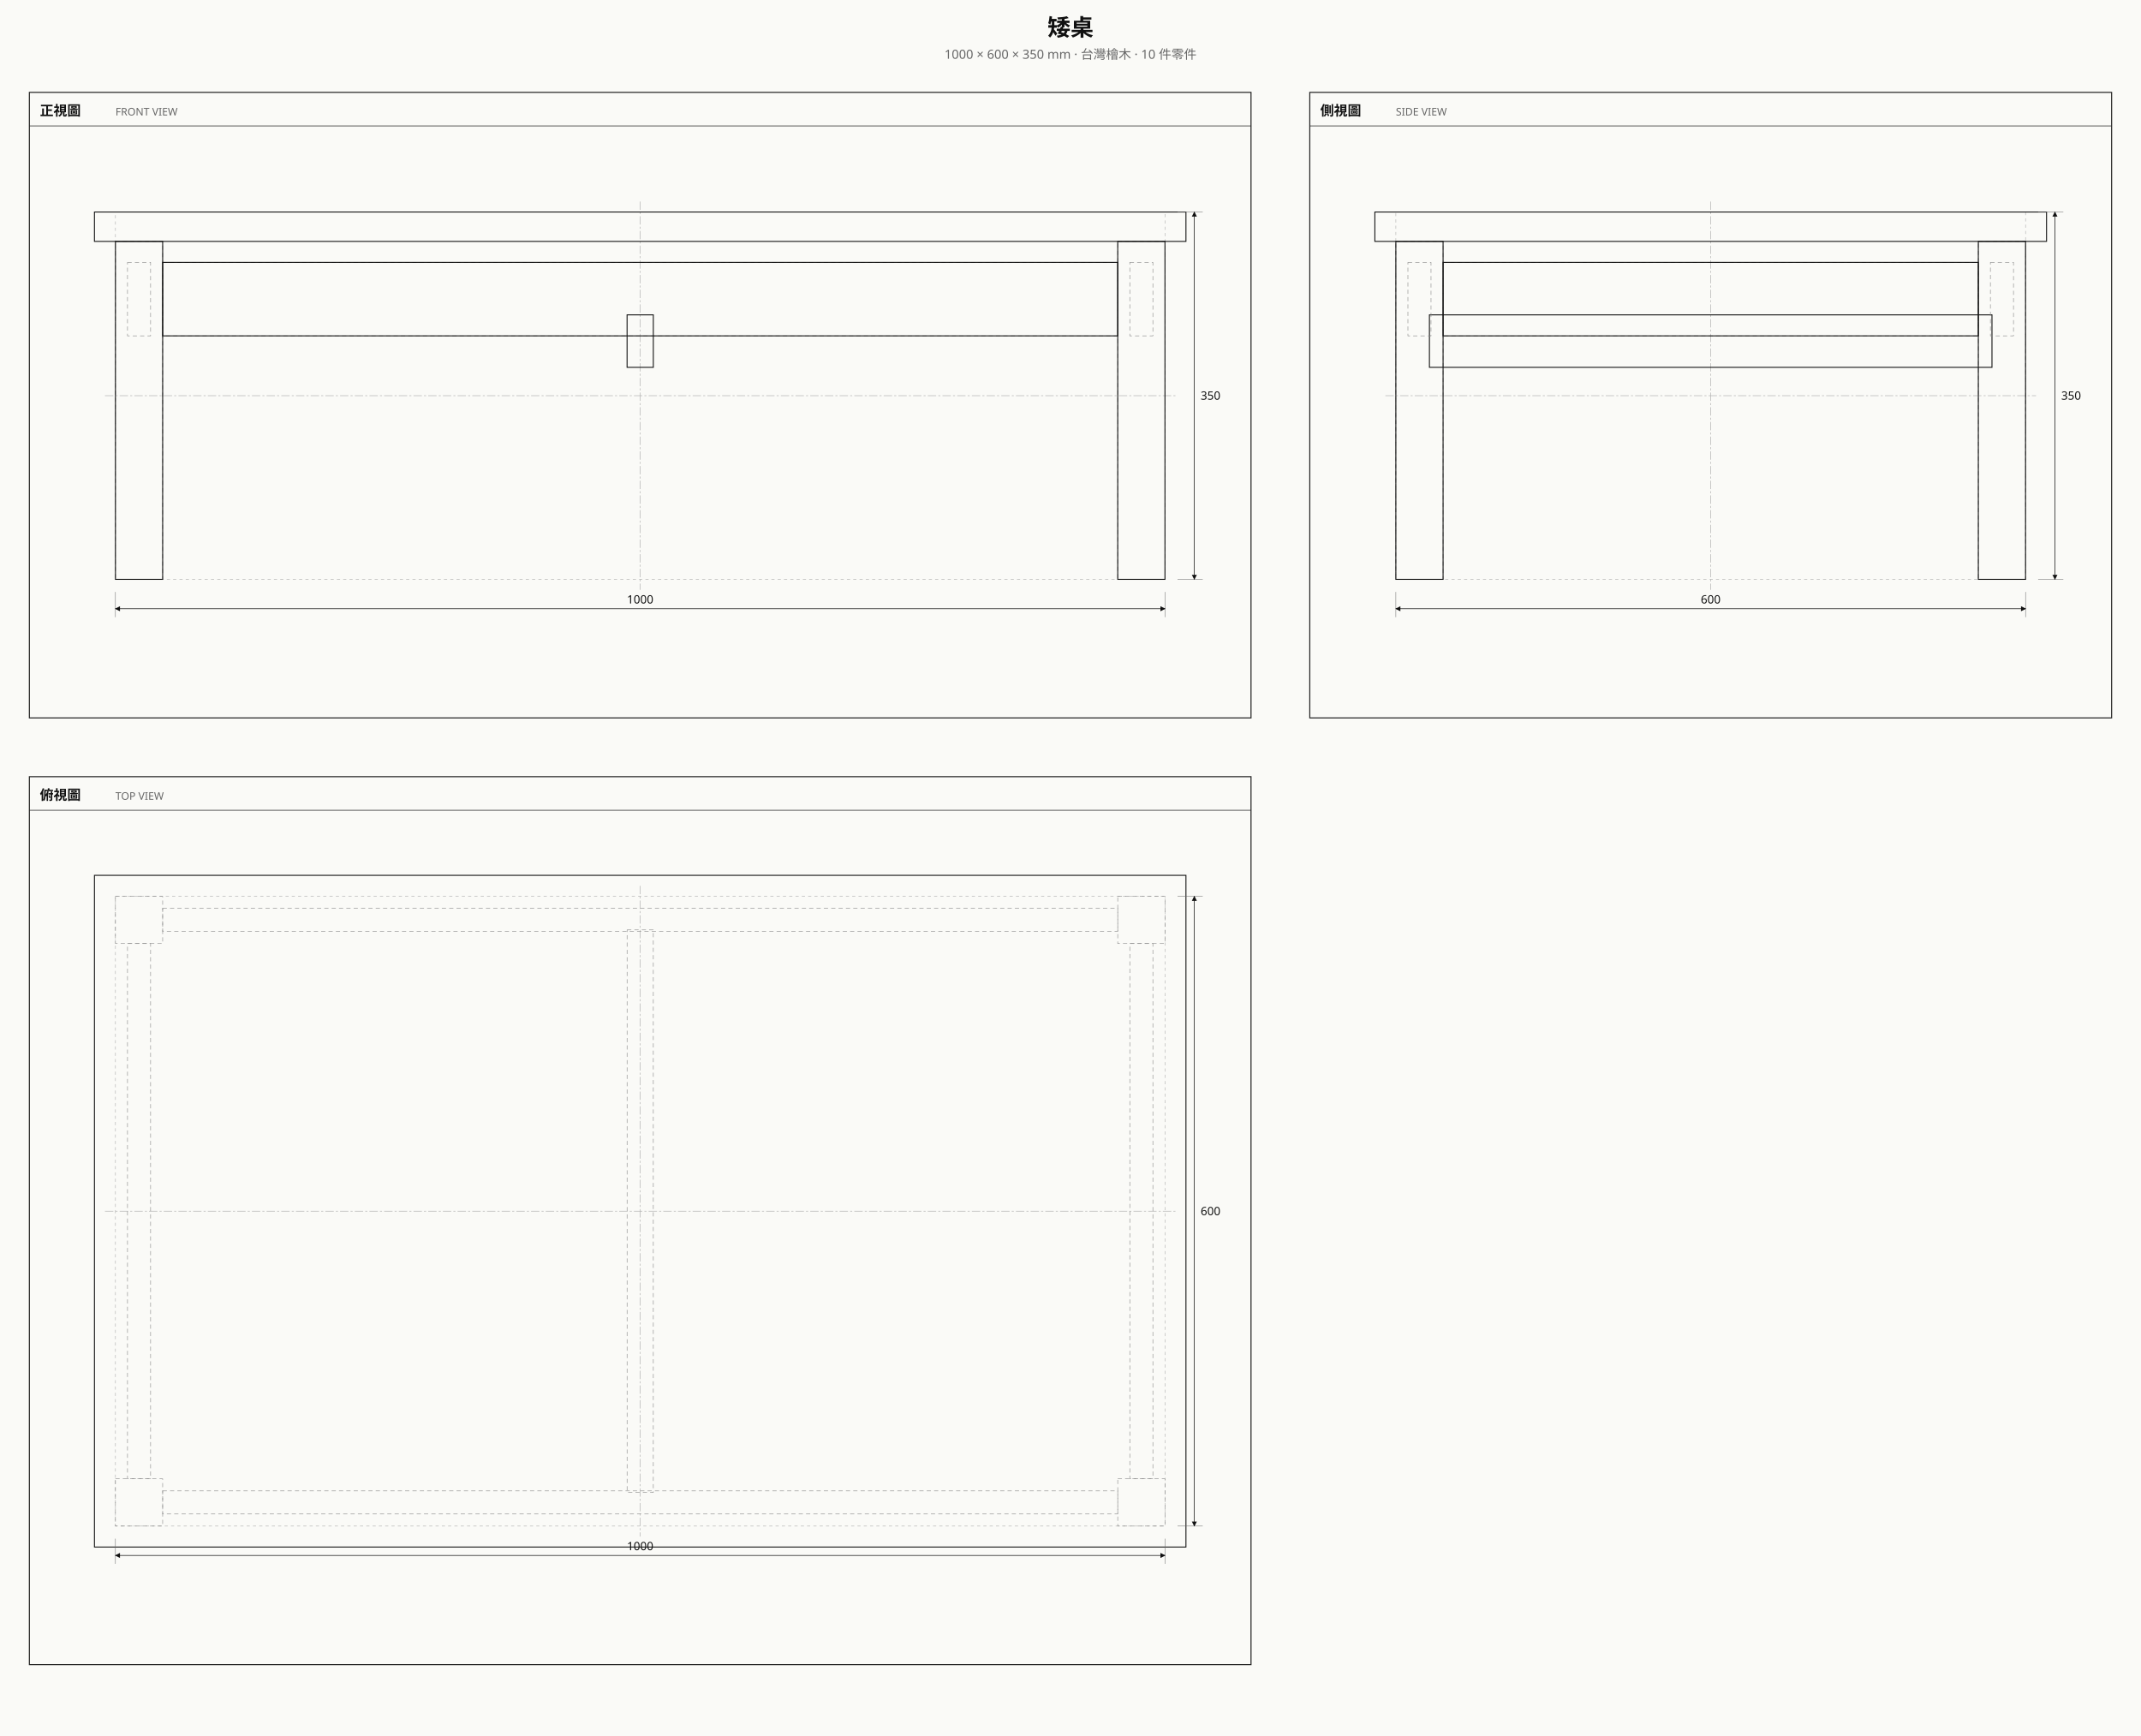
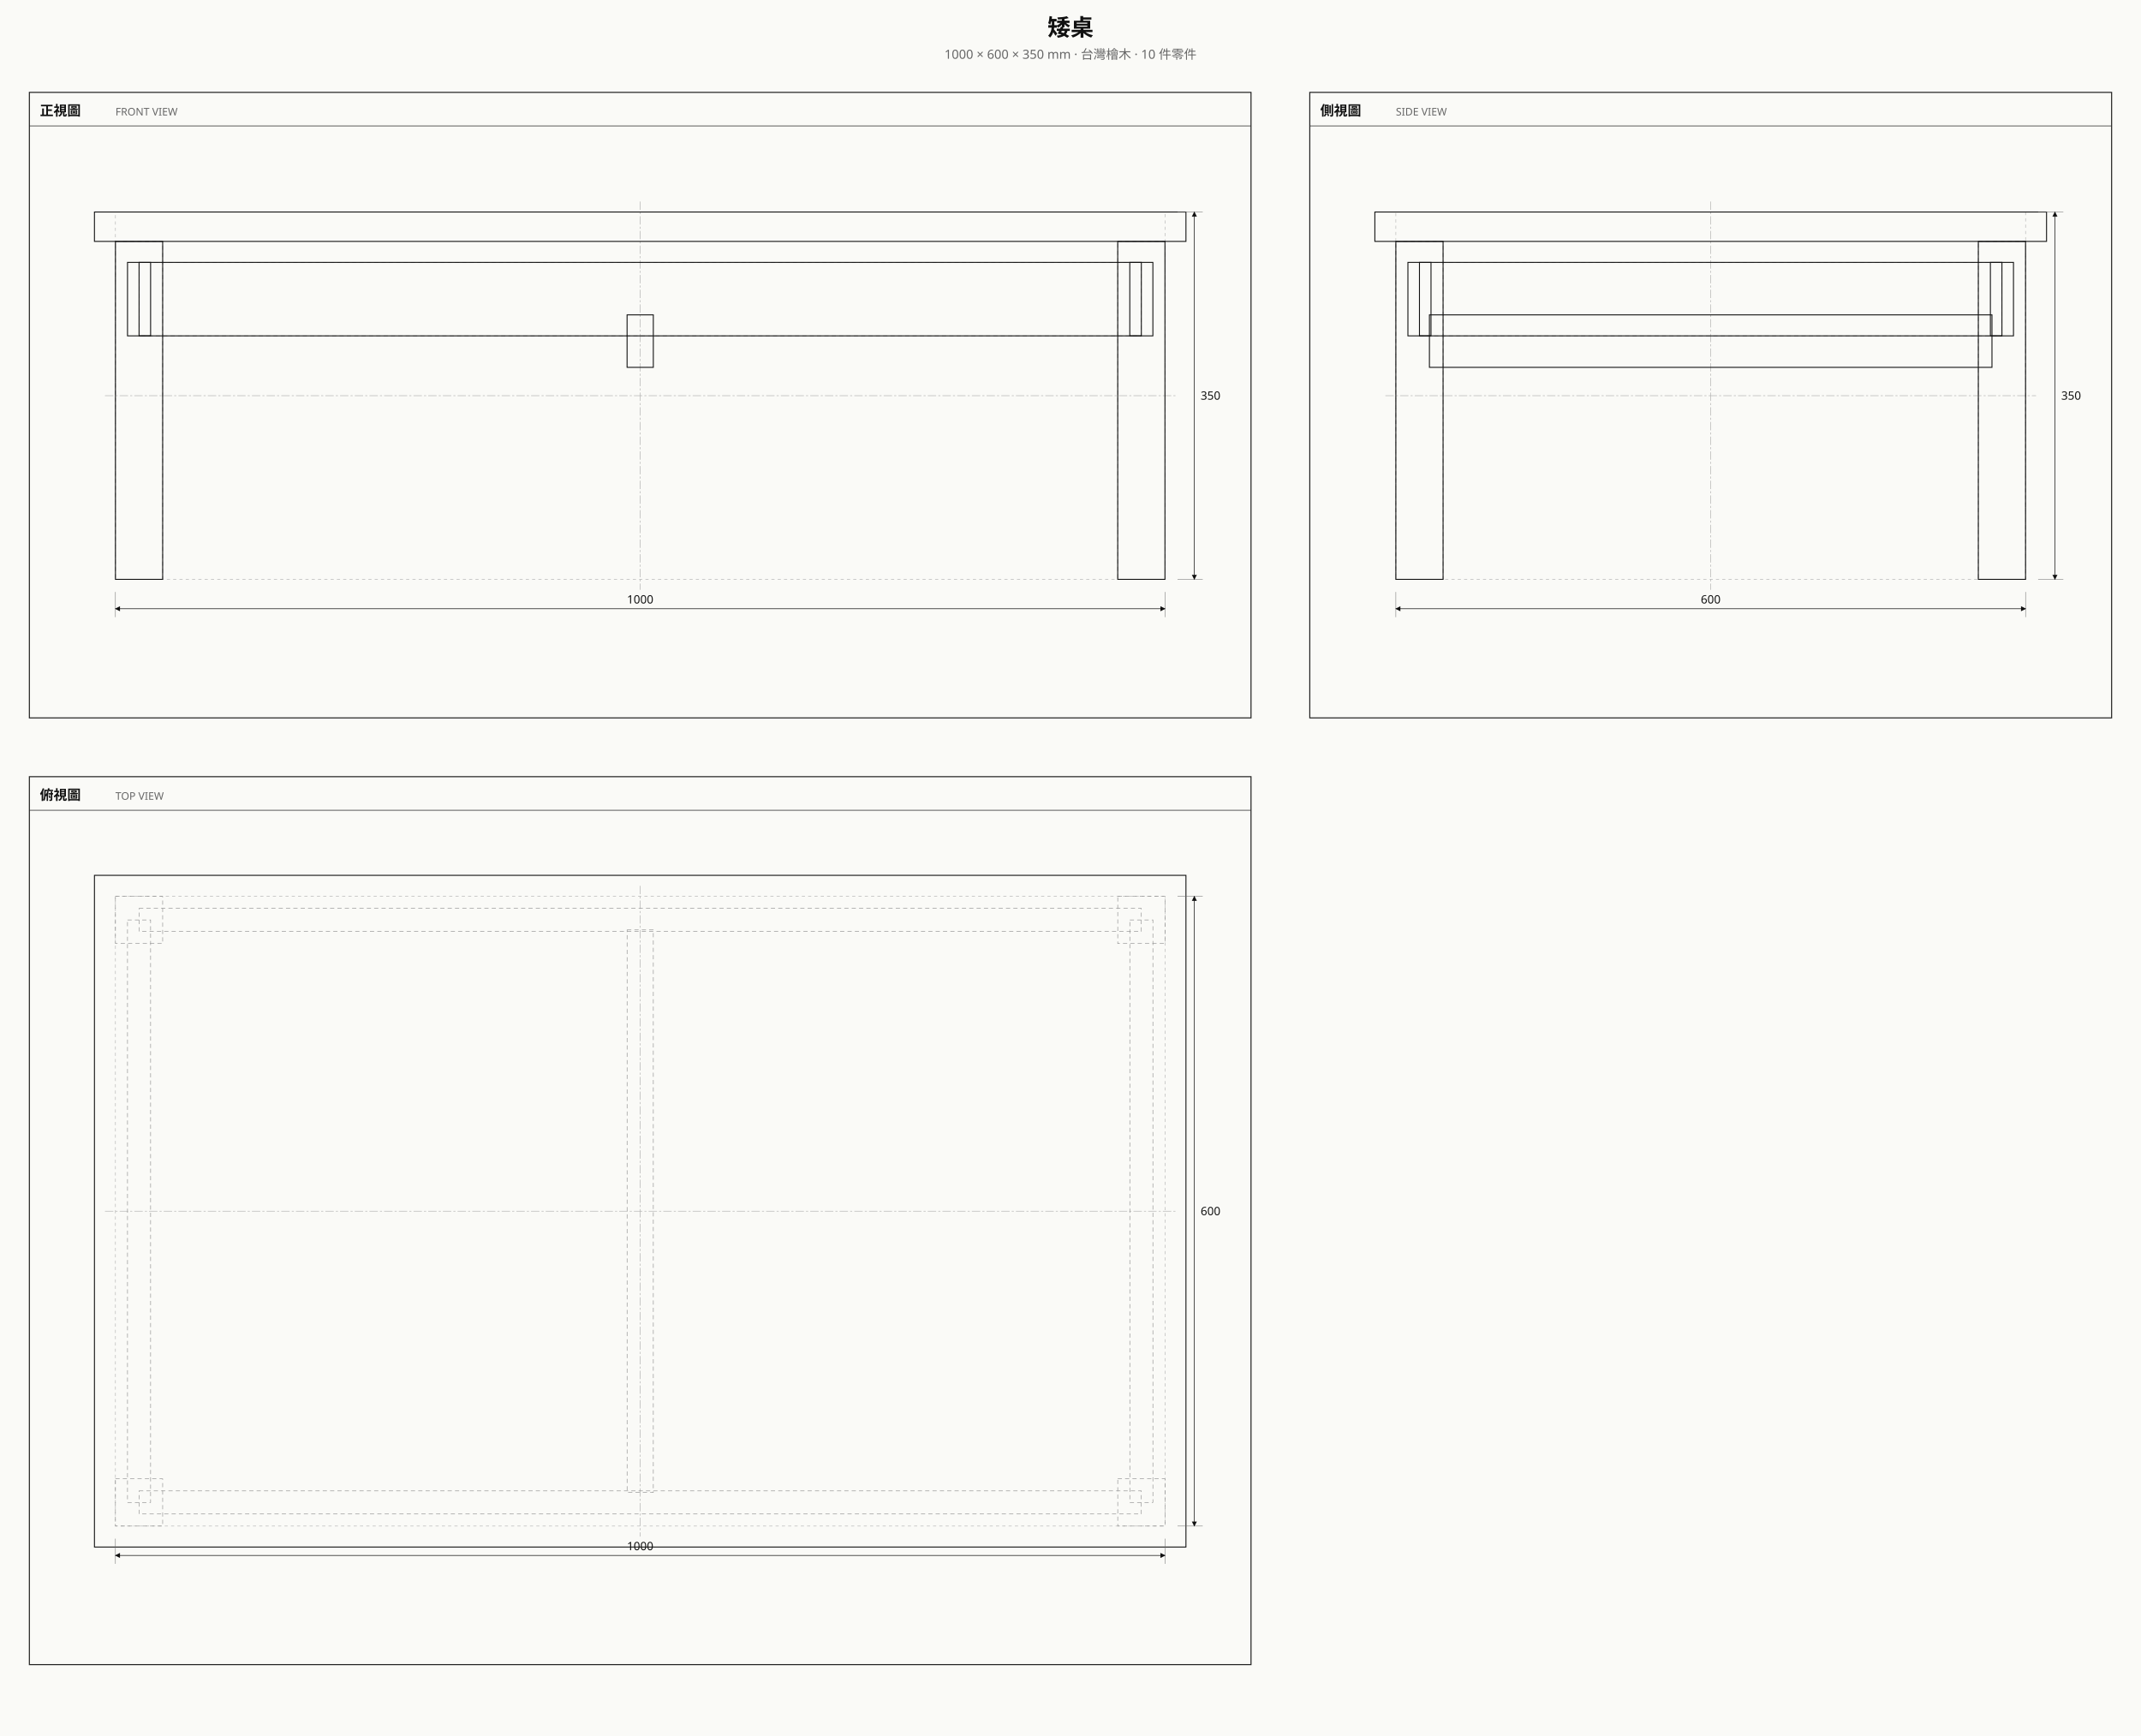
<svg xmlns="http://www.w3.org/2000/svg" viewBox="-20 -10 2040 1654" width="2040">
  <defs>
    <marker id="arr-front" viewBox="0 0 10 10" refX="9" refY="5" markerWidth="8" markerHeight="8" orient="auto-start-reverse">
      <path d="M 0 0 L 10 5 L 0 10 z" fill="#111" />
    </marker>
    <marker id="arr-side" viewBox="0 0 10 10" refX="9" refY="5" markerWidth="8" markerHeight="8" orient="auto-start-reverse">
      <path d="M 0 0 L 10 5 L 0 10 z" fill="#111" />
    </marker>
    <marker id="arr-top" viewBox="0 0 10 10" refX="9" refY="5" markerWidth="8" markerHeight="8" orient="auto-start-reverse">
      <path d="M 0 0 L 10 5 L 0 10 z" fill="#111" />
    </marker>
  </defs>
  <rect x="-20" y="-10" width="2040" height="1654" fill="#fafaf7" />
  <text x="1000" y="24" text-anchor="middle" font-size="22" font-weight="700" fill="#111" font-family="sans-serif">矮桌</text>
  <text x="1000" y="46" text-anchor="middle" font-size="12" fill="#666" font-family="sans-serif">1000 × 600 × 350 mm · 台灣檜木 · 10 件零件</text>
  <g transform="translate(0, 70)">
    <g transform="translate(590.0, 472.0)">
      <rect x="-582.0" y="-464.0" width="1164.0" height="596.0" fill="none" stroke="#222" stroke-width="1" />
      <line x1="-582.0" y1="-432.0" x2="582.0" y2="-432.0" stroke="#222" stroke-width="0.6" />
      <text x="-572.0" y="-442.0" font-size="13" font-weight="700" fill="#111" font-family="sans-serif">正視圖</text>
      <text x="-500.0" y="-442.0" font-size="10" fill="#666" font-family="sans-serif">FRONT VIEW</text>
      <g stroke="#888" stroke-width="0.5" stroke-dasharray="8 2 2 2" opacity="0.7">
        <line x1="0" y1="-360.0" x2="0" y2="10.0" />
        <line x1="-510.0" y1="-175.0" x2="510.0" y2="-175.0" />
      </g>
      <rect x="-500.0" y="-350.0" width="1000.0" height="350.0" fill="none" stroke="#999" stroke-dasharray="3 3" stroke-width="0.5" opacity="0.8" />
-       <rect x="-455.0" y="-302.0" width="910.0" height="70.0" fill="none" stroke="#888" stroke-width="0.5" stroke-dasharray="4 3" />
+       <rect x="-477.5" y="-302.0" width="955.0" height="70.0" fill="none" stroke="#888" stroke-width="0.5" stroke-dasharray="4 3" />
      <rect x="-500.0" y="-322.0" width="45.0" height="322.0" fill="none" stroke="#888" stroke-width="0.5" stroke-dasharray="4 3" />
      <rect x="455.0" y="-322.0" width="45.0" height="322.0" fill="none" stroke="#888" stroke-width="0.5" stroke-dasharray="4 3" />
-       <rect x="-488.5" y="-302.0" width="22.0" height="70.0" fill="none" stroke="#888" stroke-width="0.5" stroke-dasharray="4 3" />
-       <rect x="466.5" y="-302.0" width="22.0" height="70.0" fill="none" stroke="#888" stroke-width="0.5" stroke-dasharray="4 3" />
      <rect x="-12.5" y="-252.0" width="25.0" height="50.0" fill="none" stroke="#111" stroke-width="0.9" />
-       <rect x="-455.0" y="-302.0" width="910.0" height="70.0" fill="none" stroke="#111" stroke-width="0.9" />
+       <rect x="-488.5" y="-302.0" width="22.0" height="70.0" fill="none" stroke="#111" stroke-width="0.9" />
+       <rect x="466.5" y="-302.0" width="22.0" height="70.0" fill="none" stroke="#111" stroke-width="0.9" />
+       <rect x="-477.5" y="-302.0" width="955.0" height="70.0" fill="none" stroke="#111" stroke-width="0.9" />
      <rect x="-500.0" y="-322.0" width="45.0" height="322.0" fill="none" stroke="#111" stroke-width="0.9" />
      <rect x="455.0" y="-322.0" width="45.0" height="322.0" fill="none" stroke="#111" stroke-width="0.9" />
      <rect x="-520.0" y="-350.0" width="1040.0" height="28.0" fill="none" stroke="#111" stroke-width="0.9" />
      <g stroke="#111" fill="#111" stroke-width="0.6" font-family="sans-serif">
        <line x1="-500.0" y1="12.0" x2="-500.0" y2="36.0" stroke-width="0.4" stroke="#666" />
        <line x1="500.0" y1="12.0" x2="500.0" y2="36.0" stroke-width="0.4" stroke="#666" />
        <line x1="-500.0" y1="28.0" x2="500.0" y2="28.0" marker-start="url(#arr-front)" marker-end="url(#arr-front)" />
        <text x="0" y="23.0" text-anchor="middle" font-size="11" stroke="none">1000</text>
      </g>
      <g stroke="#111" fill="#111" stroke-width="0.6" font-family="sans-serif">
        <line x1="512.0" y1="-350.0" x2="536.0" y2="-350.0" stroke-width="0.4" stroke="#666" />
        <line x1="512.0" y1="0.0" x2="536.0" y2="0.0" stroke-width="0.4" stroke="#666" />
        <line x1="528.0" y1="-350.0" x2="528.0" y2="0.0" marker-start="url(#arr-front)" marker-end="url(#arr-front)" />
        <text x="534.0" y="-175.0" text-anchor="start" dominant-baseline="middle" font-size="11" stroke="none">350</text>
      </g>
    </g>
    <g transform="translate(1220, 0)">
      <g transform="translate(390.0, 472.0)">
        <rect x="-382.0" y="-464.0" width="764.0" height="596.0" fill="none" stroke="#222" stroke-width="1" />
        <line x1="-382.0" y1="-432.0" x2="382.0" y2="-432.0" stroke="#222" stroke-width="0.6" />
        <text x="-372.0" y="-442.0" font-size="13" font-weight="700" fill="#111" font-family="sans-serif">側視圖</text>
        <text x="-300.0" y="-442.0" font-size="10" fill="#666" font-family="sans-serif">SIDE VIEW</text>
        <g stroke="#888" stroke-width="0.5" stroke-dasharray="8 2 2 2" opacity="0.7">
          <line x1="0" y1="-360.0" x2="0" y2="10.0" />
          <line x1="-310.0" y1="-175.0" x2="310.0" y2="-175.0" />
        </g>
        <rect x="-300.0" y="-350.0" width="600.0" height="350.0" fill="none" stroke="#999" stroke-dasharray="3 3" stroke-width="0.5" opacity="0.8" />
-         <rect x="-255.0" y="-302.0" width="510.0" height="70.0" fill="none" stroke="#888" stroke-width="0.5" stroke-dasharray="4 3" />
+         <rect x="-277.5" y="-302.0" width="555.0" height="70.0" fill="none" stroke="#888" stroke-width="0.5" stroke-dasharray="4 3" />
        <rect x="-300.0" y="-322.0" width="45.0" height="322.0" fill="none" stroke="#888" stroke-width="0.5" stroke-dasharray="4 3" />
        <rect x="255.0" y="-322.0" width="45.0" height="322.0" fill="none" stroke="#888" stroke-width="0.5" stroke-dasharray="4 3" />
        <rect x="-268.0" y="-252.0" width="536.0" height="50.0" fill="none" stroke="#111" stroke-width="0.9" />
-         <rect x="-288.5" y="-302.0" width="22.0" height="70.0" fill="none" stroke="#888" stroke-width="0.5" stroke-dasharray="4 3" />
-         <rect x="266.5" y="-302.0" width="22.0" height="70.0" fill="none" stroke="#888" stroke-width="0.5" stroke-dasharray="4 3" />
-         <rect x="-255.0" y="-302.0" width="510.0" height="70.0" fill="none" stroke="#111" stroke-width="0.9" />
+         <rect x="-288.5" y="-302.0" width="22.0" height="70.0" fill="none" stroke="#111" stroke-width="0.9" />
+         <rect x="266.5" y="-302.0" width="22.0" height="70.0" fill="none" stroke="#111" stroke-width="0.9" />
+         <rect x="-277.5" y="-302.0" width="555.0" height="70.0" fill="none" stroke="#111" stroke-width="0.9" />
        <rect x="-300.0" y="-322.0" width="45.0" height="322.0" fill="none" stroke="#111" stroke-width="0.9" />
        <rect x="255.0" y="-322.0" width="45.0" height="322.0" fill="none" stroke="#111" stroke-width="0.9" />
        <rect x="-320.0" y="-350.0" width="640.0" height="28.0" fill="none" stroke="#111" stroke-width="0.9" />
        <g stroke="#111" fill="#111" stroke-width="0.6" font-family="sans-serif">
          <line x1="-300.0" y1="12.0" x2="-300.0" y2="36.0" stroke-width="0.4" stroke="#666" />
          <line x1="300.0" y1="12.0" x2="300.0" y2="36.0" stroke-width="0.4" stroke="#666" />
          <line x1="-300.0" y1="28.0" x2="300.0" y2="28.0" marker-start="url(#arr-side)" marker-end="url(#arr-side)" />
          <text x="0" y="23.0" text-anchor="middle" font-size="11" stroke="none">600</text>
        </g>
        <g stroke="#111" fill="#111" stroke-width="0.6" font-family="sans-serif">
          <line x1="312.0" y1="-350.0" x2="336.0" y2="-350.0" stroke-width="0.4" stroke="#666" />
          <line x1="312.0" y1="0.0" x2="336.0" y2="0.0" stroke-width="0.4" stroke="#666" />
          <line x1="328.0" y1="-350.0" x2="328.0" y2="0.0" marker-start="url(#arr-side)" marker-end="url(#arr-side)" />
          <text x="334.0" y="-175.0" text-anchor="start" dominant-baseline="middle" font-size="11" stroke="none">350</text>
        </g>
      </g>
    </g>
    <g transform="translate(0, 652)">
      <g transform="translate(590.0, 422.0)">
        <rect x="-582.0" y="-414.0" width="1164.0" height="846.0" fill="none" stroke="#222" stroke-width="1" />
        <line x1="-582.0" y1="-382.0" x2="582.0" y2="-382.0" stroke="#222" stroke-width="0.6" />
        <text x="-572.0" y="-392.0" font-size="13" font-weight="700" fill="#111" font-family="sans-serif">俯視圖</text>
        <text x="-500.0" y="-392.0" font-size="10" fill="#666" font-family="sans-serif">TOP VIEW</text>
        <g stroke="#888" stroke-width="0.5" stroke-dasharray="8 2 2 2" opacity="0.7">
          <line x1="0" y1="-310.0" x2="0" y2="310.0" />
          <line x1="-510.0" y1="0.0" x2="510.0" y2="0.0" />
        </g>
        <rect x="-500.0" y="-300.0" width="1000.0" height="600.0" fill="none" stroke="#999" stroke-dasharray="3 3" stroke-width="0.5" opacity="0.8" />
        <rect x="-12.5" y="-268.0" width="25.0" height="536.0" fill="none" stroke="#888" stroke-width="0.5" stroke-dasharray="4 3" />
-         <rect x="-455.0" y="-288.5" width="910.0" height="22.0" fill="none" stroke="#888" stroke-width="0.5" stroke-dasharray="4 3" />
-         <rect x="-455.0" y="266.5" width="910.0" height="22.0" fill="none" stroke="#888" stroke-width="0.5" stroke-dasharray="4 3" />
-         <rect x="-488.5" y="-255.0" width="22.0" height="510.0" fill="none" stroke="#888" stroke-width="0.5" stroke-dasharray="4 3" />
-         <rect x="466.5" y="-255.0" width="22.0" height="510.0" fill="none" stroke="#888" stroke-width="0.5" stroke-dasharray="4 3" />
+         <rect x="-477.5" y="-288.5" width="955.0" height="22.0" fill="none" stroke="#888" stroke-width="0.5" stroke-dasharray="4 3" />
+         <rect x="-477.5" y="266.5" width="955.0" height="22.0" fill="none" stroke="#888" stroke-width="0.5" stroke-dasharray="4 3" />
+         <rect x="-488.5" y="-277.5" width="22.0" height="555.0" fill="none" stroke="#888" stroke-width="0.5" stroke-dasharray="4 3" />
+         <rect x="466.5" y="-277.5" width="22.0" height="555.0" fill="none" stroke="#888" stroke-width="0.5" stroke-dasharray="4 3" />
        <rect x="-500.0" y="-300.0" width="45.0" height="45.0" fill="none" stroke="#888" stroke-width="0.5" stroke-dasharray="4 3" />
        <rect x="455.0" y="-300.0" width="45.0" height="45.0" fill="none" stroke="#888" stroke-width="0.5" stroke-dasharray="4 3" />
        <rect x="-500.0" y="255.0" width="45.0" height="45.0" fill="none" stroke="#888" stroke-width="0.5" stroke-dasharray="4 3" />
        <rect x="455.0" y="255.0" width="45.0" height="45.0" fill="none" stroke="#888" stroke-width="0.5" stroke-dasharray="4 3" />
        <rect x="-520.0" y="-320.0" width="1040.0" height="640.0" fill="none" stroke="#111" stroke-width="0.9" />
        <g stroke="#111" fill="#111" stroke-width="0.6" font-family="sans-serif">
          <line x1="-500.0" y1="312.0" x2="-500.0" y2="336.0" stroke-width="0.4" stroke="#666" />
          <line x1="500.0" y1="312.0" x2="500.0" y2="336.0" stroke-width="0.4" stroke="#666" />
          <line x1="-500.0" y1="328.0" x2="500.0" y2="328.0" marker-start="url(#arr-top)" marker-end="url(#arr-top)" />
          <text x="0" y="323.0" text-anchor="middle" font-size="11" stroke="none">1000</text>
        </g>
        <g stroke="#111" fill="#111" stroke-width="0.6" font-family="sans-serif">
          <line x1="512.0" y1="-300.0" x2="536.0" y2="-300.0" stroke-width="0.4" stroke="#666" />
          <line x1="512.0" y1="300.0" x2="536.0" y2="300.0" stroke-width="0.4" stroke="#666" />
          <line x1="528.0" y1="-300.0" x2="528.0" y2="300.0" marker-start="url(#arr-top)" marker-end="url(#arr-top)" />
          <text x="534.0" y="0.0" text-anchor="start" dominant-baseline="middle" font-size="11" stroke="none">600</text>
        </g>
      </g>
    </g>
  </g>
</svg>
